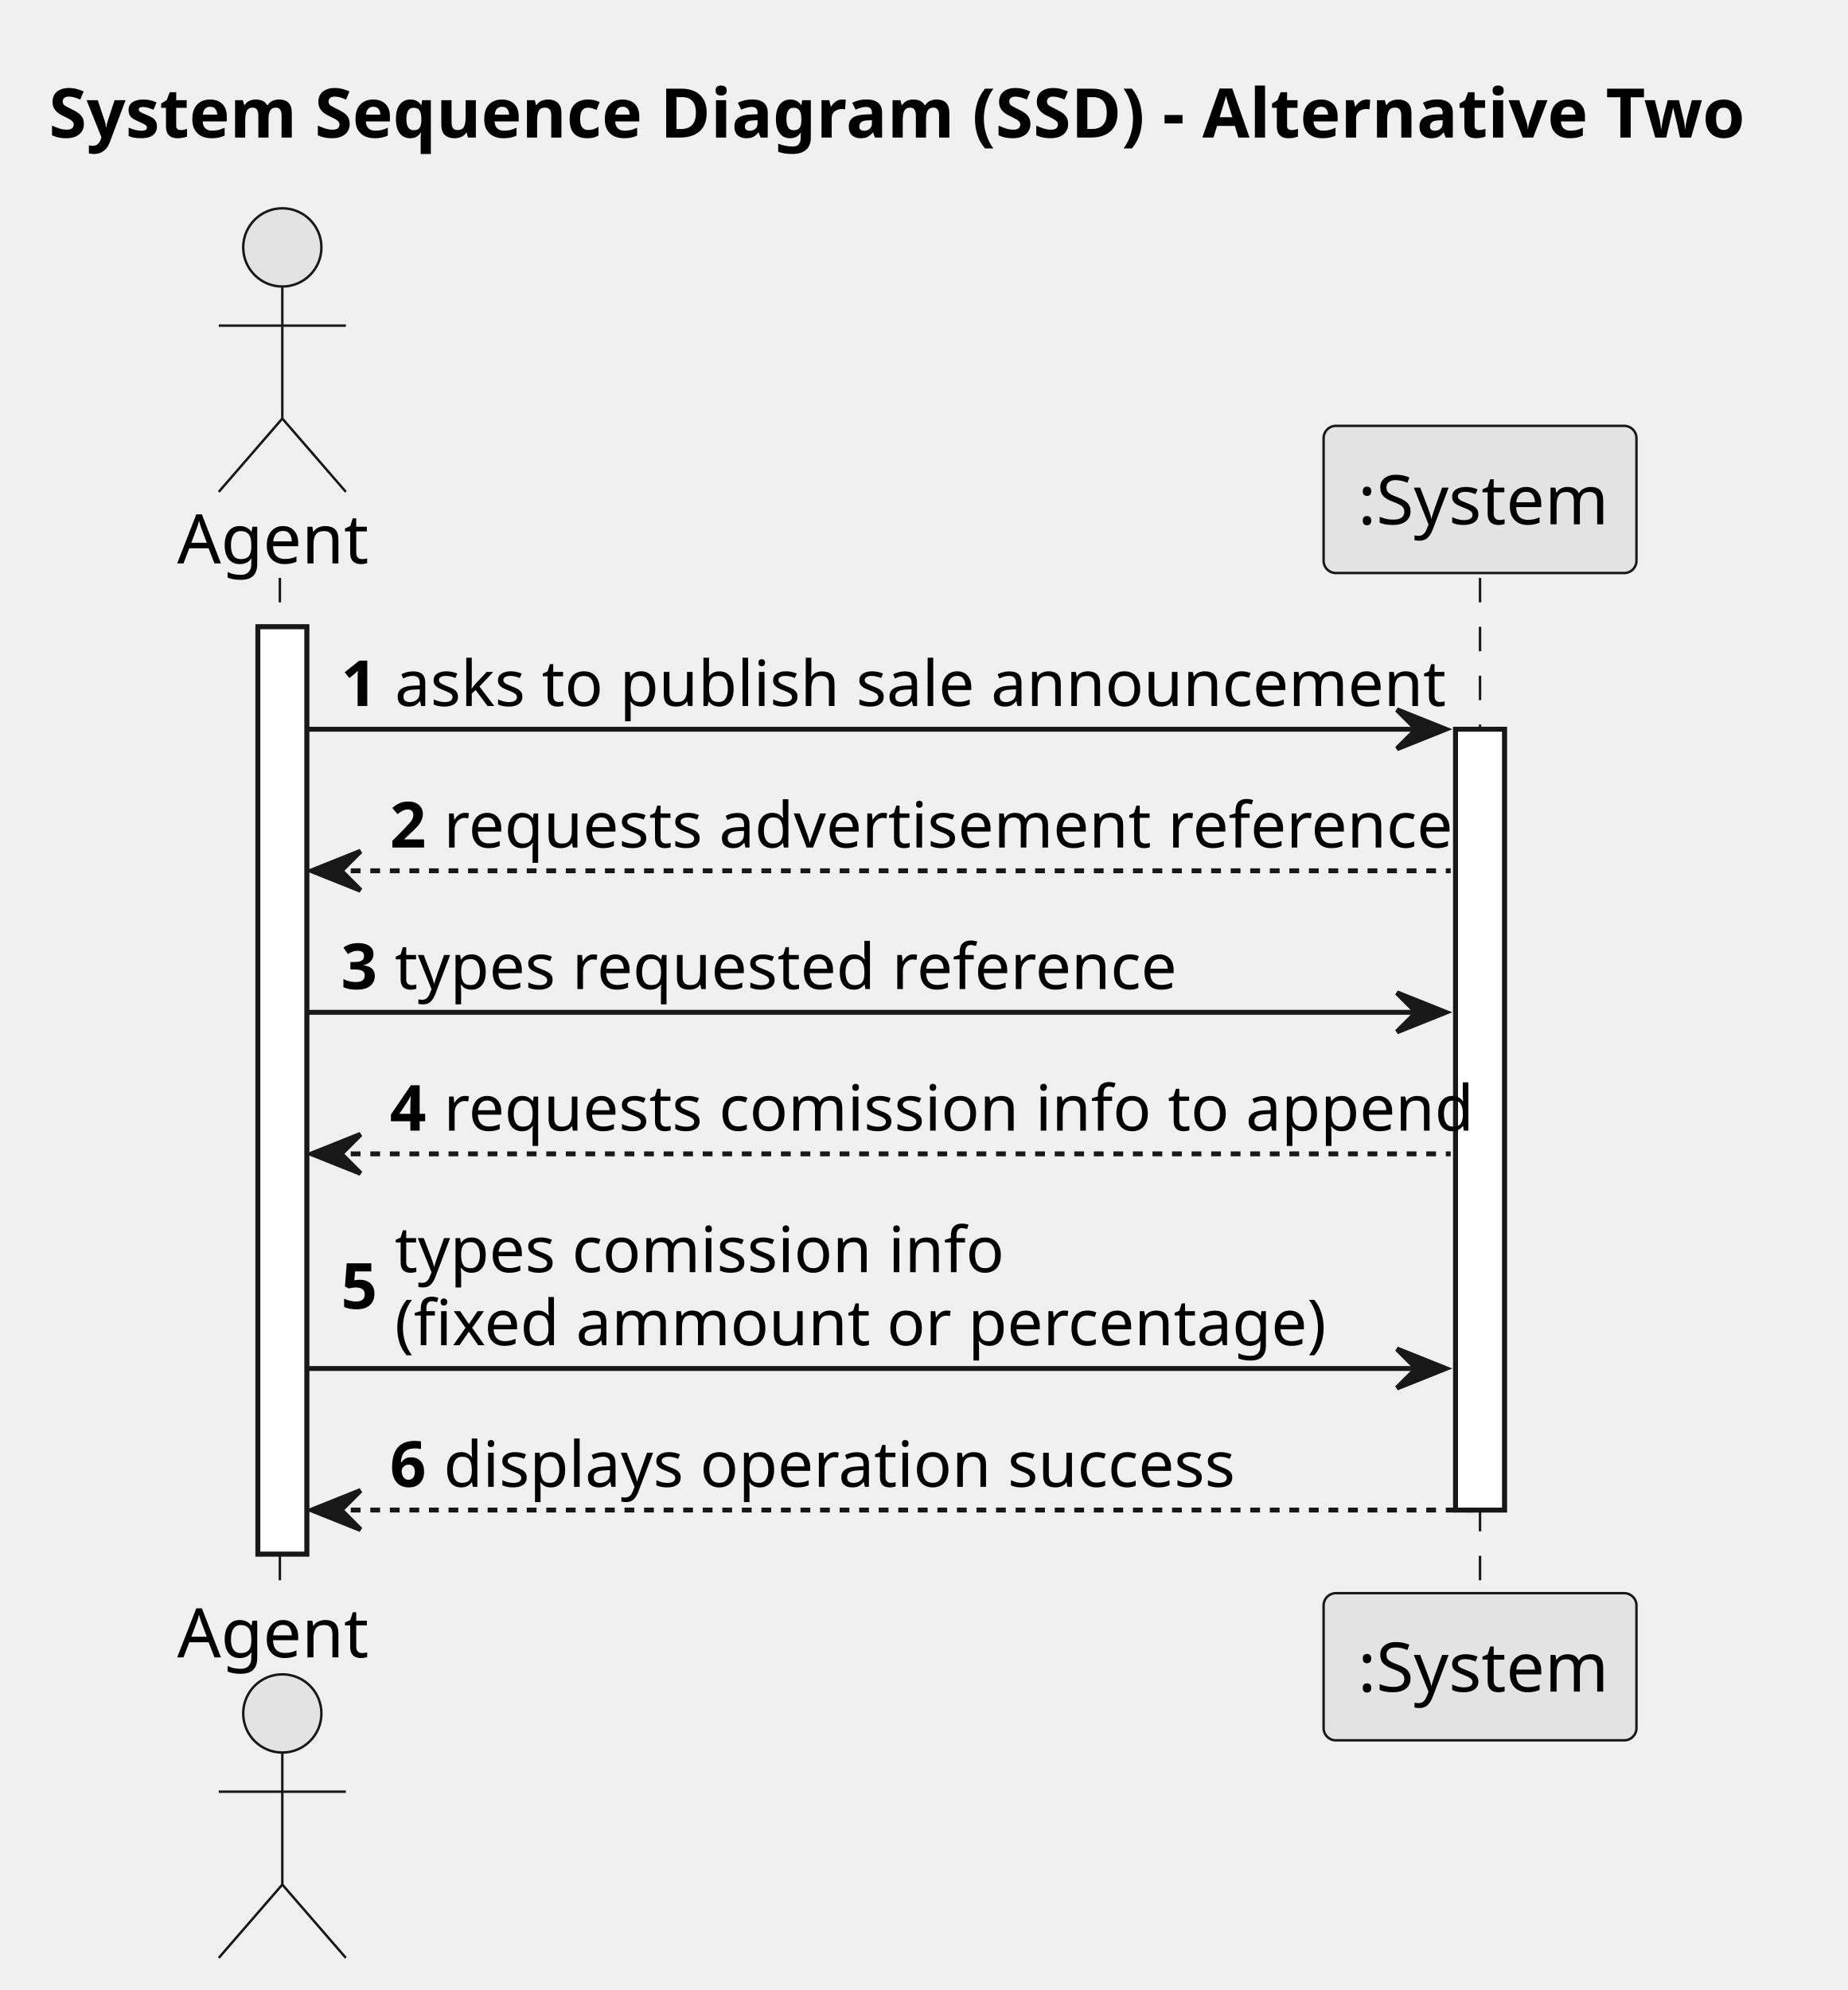
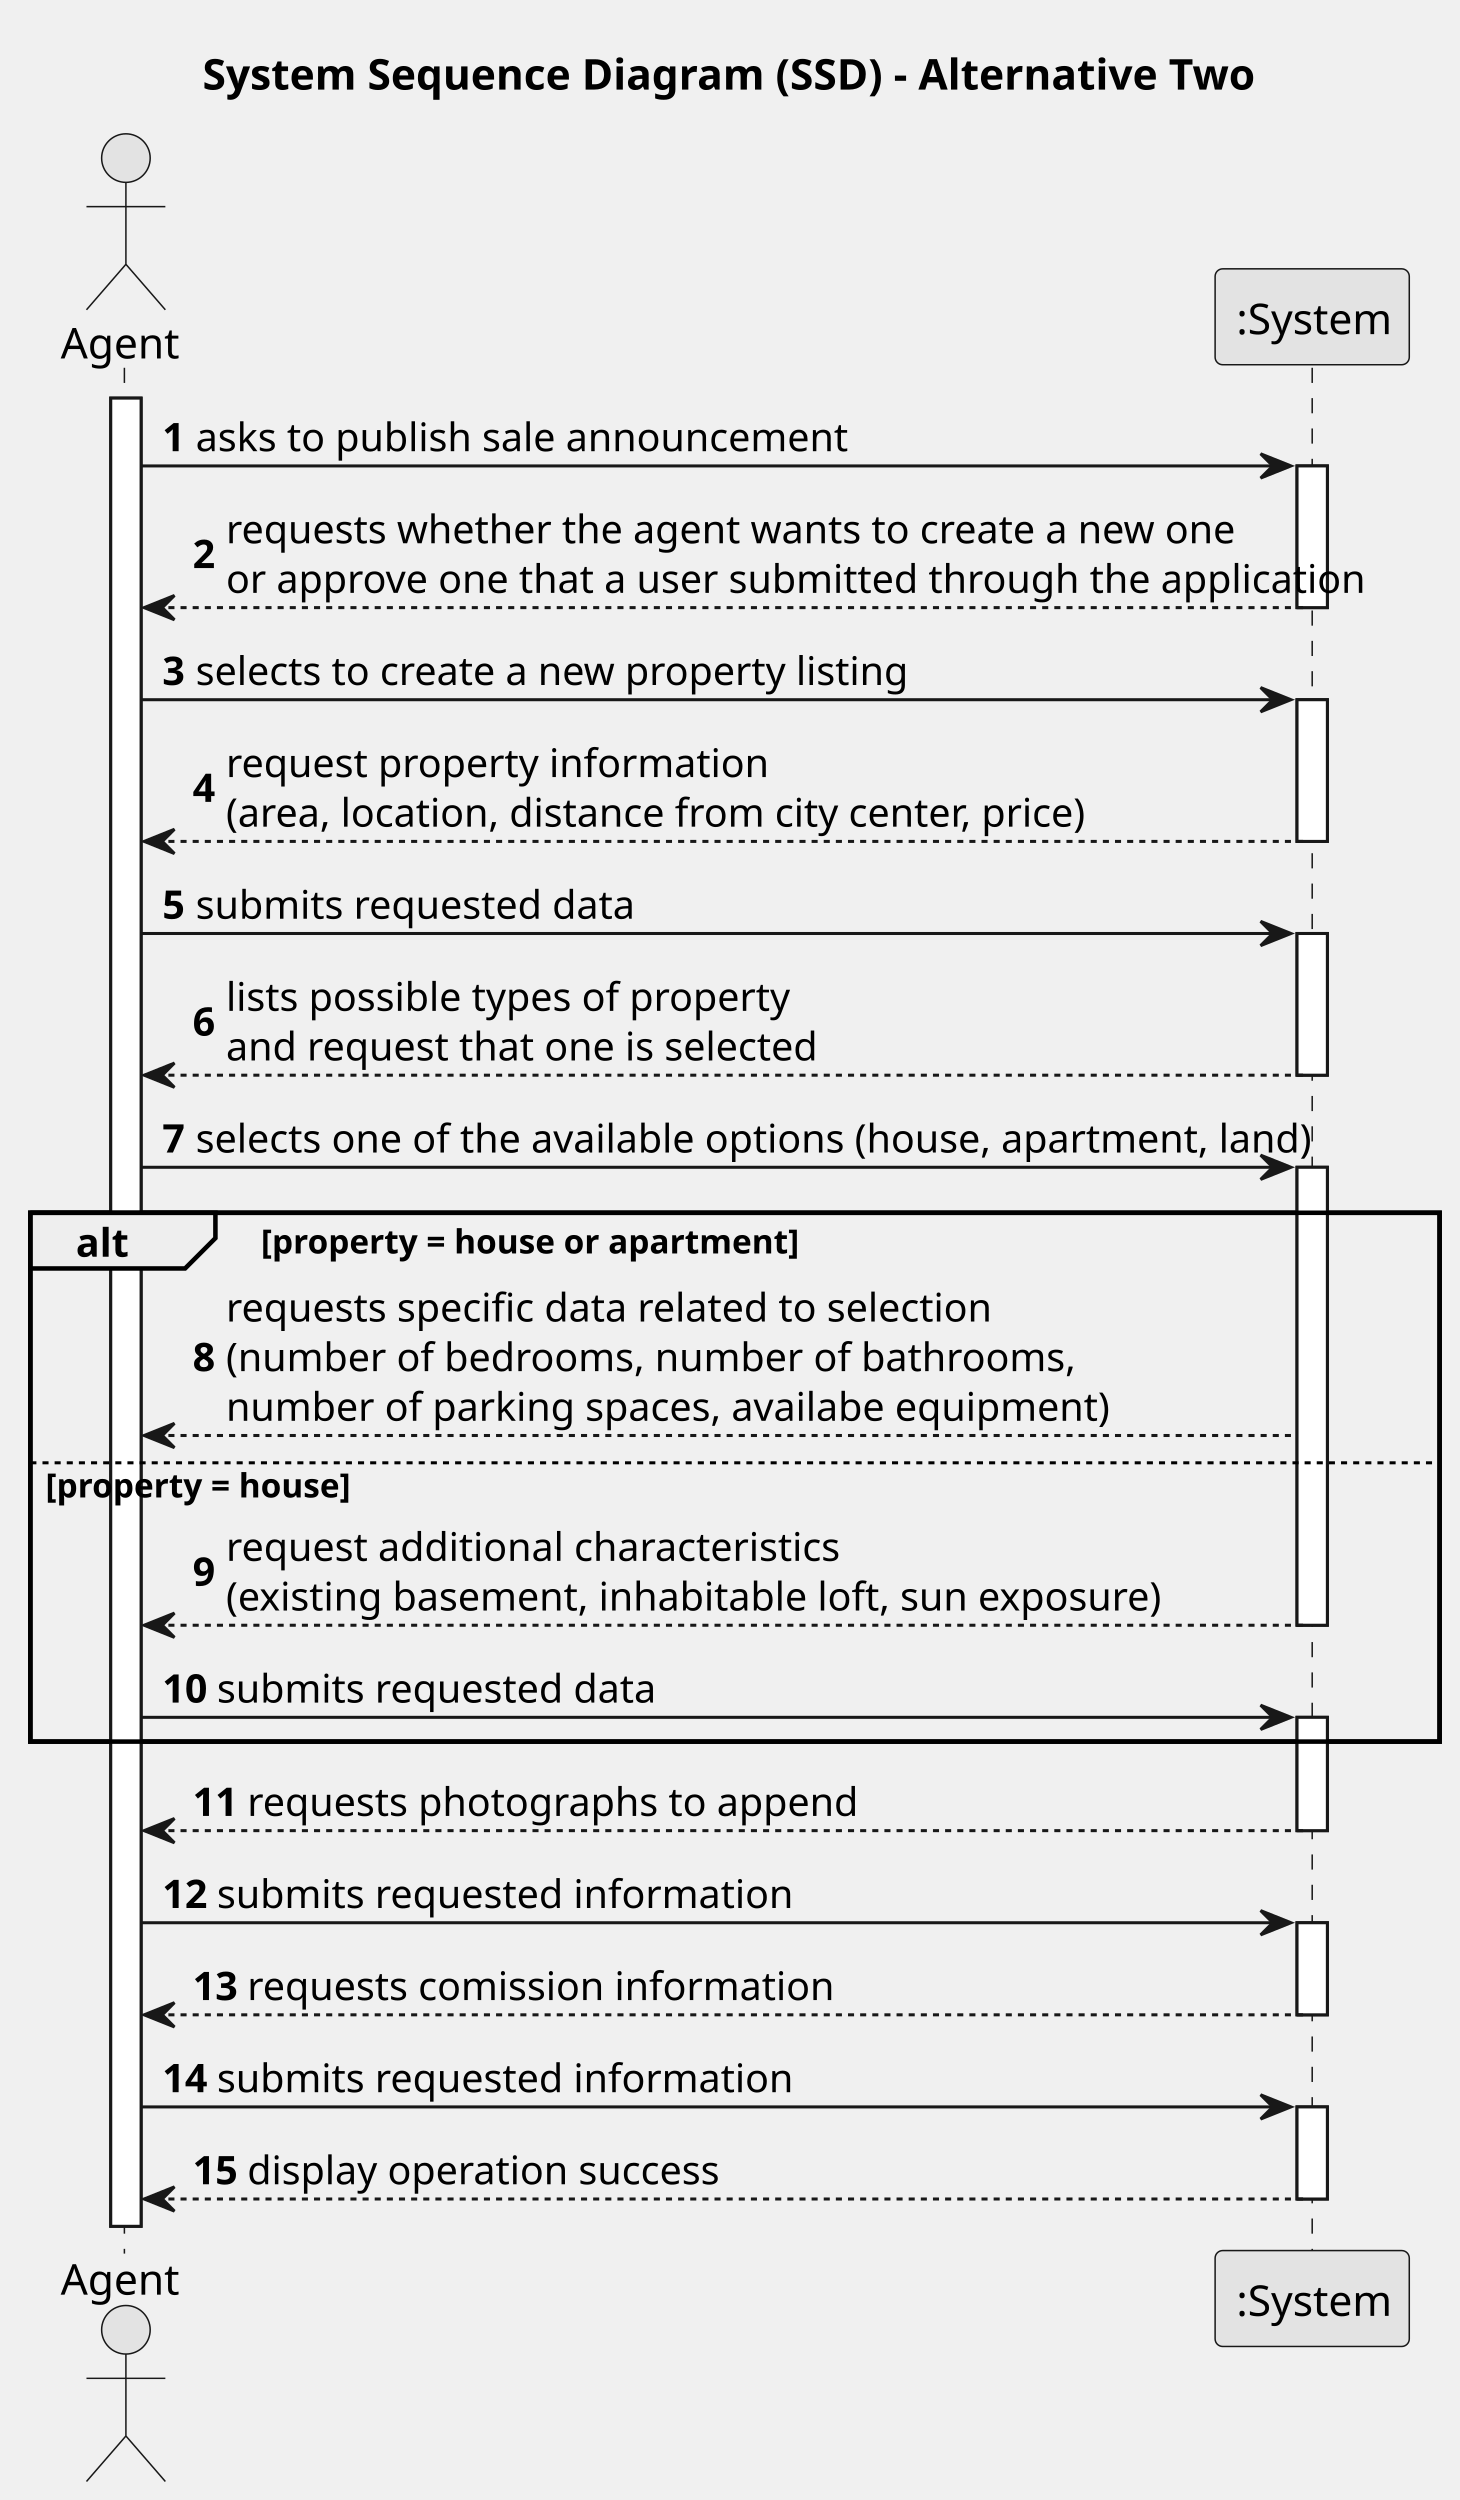
- <svg xmlns="http://www.w3.org/2000/svg" contentStyleType="text/css" height="407px" preserveAspectRatio="none" style="width:378px;height:407px;background:#FFFFFF;" version="1.1" viewBox="0 0 378 407" width="378px" zoomAndPan="magnify">
+ <svg xmlns="http://www.w3.org/2000/svg" contentStyleType="text/css" height="824px" preserveAspectRatio="none" style="width:481px;height:824px;background:#FFFFFF;" version="1.1" viewBox="0 0 481 824" width="481px" zoomAndPan="magnify">
  <defs />
  <g>
-     <rect fill="none" height="26.099" id="_title" style="stroke:none;stroke-width:1.0;" width="360" x="5" y="10" />
-     <text fill="#000000" font-family="sans-serif" font-size="14" font-weight="bold" lengthAdjust="spacing" textLength="350" x="10" y="28.132">System Sequence Diagram (SSD) - Alternative Two</text>
-     <rect fill="#FFFFFF" height="189.641" style="stroke:#181818;stroke-width:1.0;" width="10" x="52.75" y="128.197" />
-     <rect fill="#FFFFFF" height="159.692" style="stroke:#181818;stroke-width:1.0;" width="10" x="297.75" y="149.146" />
-     <line style="stroke:#181818;stroke-width:0.5;stroke-dasharray:5.0,5.0;" x1="57.25" x2="57.25" y1="118.197" y2="326.838" />
-     <line style="stroke:#181818;stroke-width:0.5;stroke-dasharray:5.0,5.0;" x1="302.75" x2="302.75" y1="118.197" y2="326.838" />
-     <text fill="#000000" font-family="sans-serif" font-size="14" lengthAdjust="spacing" textLength="37" x="36.25" y="115.231">Agent</text>
-     <ellipse cx="57.75" cy="50.599" fill="#E3E3E3" rx="8" ry="8" style="stroke:#181818;stroke-width:0.5;" />
-     <path d="M57.75,58.599 L57.75,85.599 M44.75,66.599 L70.75,66.599 M57.75,85.599 L44.75,100.599 M57.75,85.599 L70.75,100.599 " fill="none" style="stroke:#181818;stroke-width:0.5;" />
-     <text fill="#000000" font-family="sans-serif" font-size="14" lengthAdjust="spacing" textLength="37" x="36.25" y="338.97">Agent</text>
-     <ellipse cx="57.75" cy="350.437" fill="#E3E3E3" rx="8" ry="8" style="stroke:#181818;stroke-width:0.5;" />
-     <path d="M57.75,358.437 L57.75,385.437 M44.75,366.437 L70.75,366.437 M57.75,385.437 L44.75,400.437 M57.75,385.437 L70.75,400.437 " fill="none" style="stroke:#181818;stroke-width:0.5;" />
-     <rect fill="#E3E3E3" height="30.099" rx="2.5" ry="2.5" style="stroke:#181818;stroke-width:0.5;" width="64" x="270.75" y="87.099" />
-     <text fill="#000000" font-family="sans-serif" font-size="14" lengthAdjust="spacing" textLength="50" x="277.75" y="107.231">:System</text>
-     <rect fill="#E3E3E3" height="30.099" rx="2.5" ry="2.5" style="stroke:#181818;stroke-width:0.5;" width="64" x="270.75" y="325.838" />
-     <text fill="#000000" font-family="sans-serif" font-size="14" lengthAdjust="spacing" textLength="50" x="277.75" y="345.97">:System</text>
-     <rect fill="#FFFFFF" height="189.641" style="stroke:#181818;stroke-width:1.0;" width="10" x="52.75" y="128.197" />
-     <rect fill="#FFFFFF" height="159.692" style="stroke:#181818;stroke-width:1.0;" width="10" x="297.75" y="149.146" />
-     <polygon fill="#181818" points="285.75,145.146,295.75,149.146,285.75,153.146,289.75,149.146" style="stroke:#181818;stroke-width:1.0;" />
-     <line style="stroke:#181818;stroke-width:1.0;" x1="62.75" x2="291.75" y1="149.146" y2="149.146" />
-     <text fill="#000000" font-family="sans-serif" font-size="13" font-weight="bold" lengthAdjust="spacing" textLength="7" x="69.75" y="144.391">1</text>
-     <text fill="#000000" font-family="sans-serif" font-size="13" lengthAdjust="spacing" textLength="205" x="80.75" y="144.391">asks to publish sale announcement</text>
-     <polygon fill="#181818" points="73.75,174.095,63.75,178.095,73.75,182.095,69.75,178.095" style="stroke:#181818;stroke-width:1.0;" />
-     <line style="stroke:#181818;stroke-width:1.0;stroke-dasharray:2.0,2.0;" x1="67.75" x2="296.75" y1="178.095" y2="178.095" />
-     <text fill="#000000" font-family="sans-serif" font-size="13" font-weight="bold" lengthAdjust="spacing" textLength="7" x="79.75" y="173.34">2</text>
-     <text fill="#000000" font-family="sans-serif" font-size="13" lengthAdjust="spacing" textLength="191" x="90.75" y="173.34">requests advertisement reference</text>
-     <polygon fill="#181818" points="285.75,203.043,295.75,207.043,285.75,211.043,289.75,207.043" style="stroke:#181818;stroke-width:1.0;" />
-     <line style="stroke:#181818;stroke-width:1.0;" x1="62.75" x2="291.75" y1="207.043" y2="207.043" />
-     <text fill="#000000" font-family="sans-serif" font-size="13" font-weight="bold" lengthAdjust="spacing" textLength="7" x="69.75" y="202.289">3</text>
-     <text fill="#000000" font-family="sans-serif" font-size="13" lengthAdjust="spacing" textLength="150" x="80.75" y="202.289">types requested reference</text>
-     <polygon fill="#181818" points="73.75,231.992,63.75,235.992,73.75,239.992,69.75,235.992" style="stroke:#181818;stroke-width:1.0;" />
-     <line style="stroke:#181818;stroke-width:1.0;stroke-dasharray:2.0,2.0;" x1="67.75" x2="296.75" y1="235.992" y2="235.992" />
-     <text fill="#000000" font-family="sans-serif" font-size="13" font-weight="bold" lengthAdjust="spacing" textLength="7" x="79.75" y="231.237">4</text>
-     <text fill="#000000" font-family="sans-serif" font-size="13" lengthAdjust="spacing" textLength="198" x="90.75" y="231.237">requests comission info to append</text>
-     <polygon fill="#181818" points="285.75,275.89,295.75,279.89,285.75,283.89,289.75,279.89" style="stroke:#181818;stroke-width:1.0;" />
-     <line style="stroke:#181818;stroke-width:1.0;" x1="62.75" x2="291.75" y1="279.89" y2="279.89" />
-     <text fill="#000000" font-family="sans-serif" font-size="13" font-weight="bold" lengthAdjust="spacing" textLength="7" x="69.75" y="267.66">5</text>
-     <text fill="#000000" font-family="sans-serif" font-size="13" lengthAdjust="spacing" textLength="119" x="80.75" y="260.186">types comission info</text>
-     <text fill="#000000" font-family="sans-serif" font-size="13" lengthAdjust="spacing" textLength="176" x="80.75" y="275.135">(fixed ammount or percentage)</text>
-     <polygon fill="#181818" points="73.75,304.838,63.75,308.838,73.75,312.838,69.75,308.838" style="stroke:#181818;stroke-width:1.0;" />
-     <line style="stroke:#181818;stroke-width:1.0;stroke-dasharray:2.0,2.0;" x1="67.75" x2="301.75" y1="308.838" y2="308.838" />
-     <text fill="#000000" font-family="sans-serif" font-size="13" font-weight="bold" lengthAdjust="spacing" textLength="7" x="79.75" y="304.084">6</text>
-     <text fill="#000000" font-family="sans-serif" font-size="13" lengthAdjust="spacing" textLength="158" x="90.75" y="304.084">displays operation success</text>
+     <rect fill="none" height="27.609" id="_title" style="stroke:none;stroke-width:1.0;" width="360" x="61.75" y="10" />
+     <text fill="#000000" font-family="sans-serif" font-size="14" font-weight="bold" lengthAdjust="spacing" textLength="350" x="66.75" y="29.533">System Sequence Diagram (SSD) - Alternative Two</text>
+     <rect fill="#FFFFFF" height="602.57" style="stroke:#181818;stroke-width:1.0;" width="10" x="36.5" y="131.219" />
+     <rect fill="#FFFFFF" height="46.703" style="stroke:#181818;stroke-width:1.0;" width="10" x="427.5" y="153.57" />
+     <rect fill="#FFFFFF" height="46.703" style="stroke:#181818;stroke-width:1.0;" width="10" x="427.5" y="230.625" />
+     <rect fill="#FFFFFF" height="46.703" style="stroke:#181818;stroke-width:1.0;" width="10" x="427.5" y="307.68" />
+     <rect fill="#FFFFFF" height="150.945" style="stroke:#181818;stroke-width:1.0;" width="10" x="427.5" y="384.734" />
+     <rect fill="#FFFFFF" height="37.352" style="stroke:#181818;stroke-width:1.0;" width="10" x="427.5" y="566.031" />
+     <rect fill="#FFFFFF" height="30.352" style="stroke:#181818;stroke-width:1.0;" width="10" x="427.5" y="633.734" />
+     <rect fill="#FFFFFF" height="30.352" style="stroke:#181818;stroke-width:1.0;" width="10" x="427.5" y="694.438" />
+     <rect fill="none" height="174.297" style="stroke:#000000;stroke-width:1.5;" width="464.5" x="10" y="399.734" />
+     <line style="stroke:#181818;stroke-width:0.5;stroke-dasharray:5.0,5.0;" x1="41" x2="41" y1="121.219" y2="742.789" />
+     <line style="stroke:#181818;stroke-width:0.5;stroke-dasharray:5.0,5.0;" x1="432.5" x2="432.5" y1="121.219" y2="742.789" />
+     <text fill="#000000" font-family="sans-serif" font-size="14" lengthAdjust="spacing" textLength="37" x="20" y="118.143">Agent</text>
+     <ellipse cx="41.5" cy="52.109" fill="#E3E3E3" rx="8" ry="8" style="stroke:#181818;stroke-width:0.5;" />
+     <path d="M41.5,60.109 L41.5,87.109 M28.5,68.109 L54.5,68.109 M41.5,87.109 L28.5,102.109 M41.5,87.109 L54.5,102.109 " fill="none" style="stroke:#181818;stroke-width:0.5;" />
+     <text fill="#000000" font-family="sans-serif" font-size="14" lengthAdjust="spacing" textLength="37" x="20" y="756.322">Agent</text>
+     <ellipse cx="41.5" cy="767.898" fill="#E3E3E3" rx="8" ry="8" style="stroke:#181818;stroke-width:0.5;" />
+     <path d="M41.5,775.898 L41.5,802.898 M28.5,783.898 L54.5,783.898 M41.5,802.898 L28.5,817.898 M41.5,802.898 L54.5,817.898 " fill="none" style="stroke:#181818;stroke-width:0.5;" />
+     <rect fill="#E3E3E3" height="31.609" rx="2.5" ry="2.5" style="stroke:#181818;stroke-width:0.5;" width="64" x="400.5" y="88.609" />
+     <text fill="#000000" font-family="sans-serif" font-size="14" lengthAdjust="spacing" textLength="50" x="407.5" y="110.143">:System</text>
+     <rect fill="#E3E3E3" height="31.609" rx="2.5" ry="2.5" style="stroke:#181818;stroke-width:0.5;" width="64" x="400.5" y="741.789" />
+     <text fill="#000000" font-family="sans-serif" font-size="14" lengthAdjust="spacing" textLength="50" x="407.5" y="763.322">:System</text>
+     <rect fill="#FFFFFF" height="602.57" style="stroke:#181818;stroke-width:1.0;" width="10" x="36.5" y="131.219" />
+     <rect fill="#FFFFFF" height="46.703" style="stroke:#181818;stroke-width:1.0;" width="10" x="427.5" y="153.57" />
+     <rect fill="#FFFFFF" height="46.703" style="stroke:#181818;stroke-width:1.0;" width="10" x="427.5" y="230.625" />
+     <rect fill="#FFFFFF" height="46.703" style="stroke:#181818;stroke-width:1.0;" width="10" x="427.5" y="307.68" />
+     <rect fill="#FFFFFF" height="150.945" style="stroke:#181818;stroke-width:1.0;" width="10" x="427.5" y="384.734" />
+     <rect fill="#FFFFFF" height="37.352" style="stroke:#181818;stroke-width:1.0;" width="10" x="427.5" y="566.031" />
+     <rect fill="#FFFFFF" height="30.352" style="stroke:#181818;stroke-width:1.0;" width="10" x="427.5" y="633.734" />
+     <rect fill="#FFFFFF" height="30.352" style="stroke:#181818;stroke-width:1.0;" width="10" x="427.5" y="694.438" />
+     <polygon fill="#181818" points="415.5,149.57,425.5,153.57,415.5,157.57,419.5,153.57" style="stroke:#181818;stroke-width:1.0;" />
+     <line style="stroke:#181818;stroke-width:1.0;" x1="46.5" x2="421.5" y1="153.57" y2="153.57" />
+     <text fill="#000000" font-family="sans-serif" font-size="13" font-weight="bold" lengthAdjust="spacing" textLength="7" x="53.5" y="148.714">1</text>
+     <text fill="#000000" font-family="sans-serif" font-size="13" lengthAdjust="spacing" textLength="205" x="64.5" y="148.714">asks to publish sale announcement</text>
+     <polygon fill="#181818" points="57.5,196.273,47.5,200.273,57.5,204.273,53.5,200.273" style="stroke:#181818;stroke-width:1.0;" />
+     <line style="stroke:#181818;stroke-width:1.0;stroke-dasharray:2.0,2.0;" x1="51.5" x2="431.5" y1="200.273" y2="200.273" />
+     <text fill="#000000" font-family="sans-serif" font-size="13" font-weight="bold" lengthAdjust="spacing" textLength="7" x="63.5" y="187.241">2</text>
+     <text fill="#000000" font-family="sans-serif" font-size="13" lengthAdjust="spacing" textLength="313" x="74.5" y="179.065">requests whether the agent wants to create a new one</text>
+     <text fill="#000000" font-family="sans-serif" font-size="13" lengthAdjust="spacing" textLength="346" x="74.5" y="195.417">or approve one that a user submitted through the application</text>
+     <polygon fill="#181818" points="415.5,226.625,425.5,230.625,415.5,234.625,419.5,230.625" style="stroke:#181818;stroke-width:1.0;" />
+     <line style="stroke:#181818;stroke-width:1.0;" x1="46.5" x2="421.5" y1="230.625" y2="230.625" />
+     <text fill="#000000" font-family="sans-serif" font-size="13" font-weight="bold" lengthAdjust="spacing" textLength="7" x="53.5" y="225.769">3</text>
+     <text fill="#000000" font-family="sans-serif" font-size="13" lengthAdjust="spacing" textLength="224" x="64.5" y="225.769">selects to create a new property listing</text>
+     <polygon fill="#181818" points="57.5,273.328,47.5,277.328,57.5,281.328,53.5,277.328" style="stroke:#181818;stroke-width:1.0;" />
+     <line style="stroke:#181818;stroke-width:1.0;stroke-dasharray:2.0,2.0;" x1="51.5" x2="431.5" y1="277.328" y2="277.328" />
+     <text fill="#000000" font-family="sans-serif" font-size="13" font-weight="bold" lengthAdjust="spacing" textLength="7" x="63.5" y="264.296">4</text>
+     <text fill="#000000" font-family="sans-serif" font-size="13" lengthAdjust="spacing" textLength="161" x="74.5" y="256.12">request property information</text>
+     <text fill="#000000" font-family="sans-serif" font-size="13" lengthAdjust="spacing" textLength="273" x="74.5" y="272.472">(area, location, distance from city center, price)</text>
+     <polygon fill="#181818" points="415.5,303.68,425.5,307.68,415.5,311.68,419.5,307.68" style="stroke:#181818;stroke-width:1.0;" />
+     <line style="stroke:#181818;stroke-width:1.0;" x1="46.5" x2="421.5" y1="307.68" y2="307.68" />
+     <text fill="#000000" font-family="sans-serif" font-size="13" font-weight="bold" lengthAdjust="spacing" textLength="7" x="53.5" y="302.823">5</text>
+     <text fill="#000000" font-family="sans-serif" font-size="13" lengthAdjust="spacing" textLength="136" x="64.5" y="302.823">submits requested data</text>
+     <polygon fill="#181818" points="57.5,350.383,47.5,354.383,57.5,358.383,53.5,354.383" style="stroke:#181818;stroke-width:1.0;" />
+     <line style="stroke:#181818;stroke-width:1.0;stroke-dasharray:2.0,2.0;" x1="51.5" x2="431.5" y1="354.383" y2="354.383" />
+     <text fill="#000000" font-family="sans-serif" font-size="13" font-weight="bold" lengthAdjust="spacing" textLength="7" x="63.5" y="341.351">6</text>
+     <text fill="#000000" font-family="sans-serif" font-size="13" lengthAdjust="spacing" textLength="177" x="74.5" y="333.175">lists possible types of property</text>
+     <text fill="#000000" font-family="sans-serif" font-size="13" lengthAdjust="spacing" textLength="186" x="74.5" y="349.526">and request that one is selected</text>
+     <polygon fill="#181818" points="415.5,380.734,425.5,384.734,415.5,388.734,419.5,384.734" style="stroke:#181818;stroke-width:1.0;" />
+     <line style="stroke:#181818;stroke-width:1.0;" x1="46.5" x2="421.5" y1="384.734" y2="384.734" />
+     <text fill="#000000" font-family="sans-serif" font-size="13" font-weight="bold" lengthAdjust="spacing" textLength="7" x="53.5" y="379.878">7</text>
+     <text fill="#000000" font-family="sans-serif" font-size="13" lengthAdjust="spacing" textLength="347" x="64.5" y="379.878">selects one of the available options (house, apartment, land)</text>
+     <path d="M10,399.734 L71,399.734 L71,408.086 L61,418.086 L10,418.086 L10,399.734 " fill="#EEEEEE" style="stroke:#000000;stroke-width:1.5;" />
+     <rect fill="none" height="174.297" style="stroke:#000000;stroke-width:1.5;" width="464.5" x="10" y="399.734" />
+     <text fill="#000000" font-family="sans-serif" font-size="13" font-weight="bold" lengthAdjust="spacing" textLength="16" x="25" y="414.229">alt</text>
+     <text fill="#000000" font-family="sans-serif" font-size="11" font-weight="bold" lengthAdjust="spacing" textLength="178" x="86" y="413.153">[property = house or apartment]</text>
+     <polygon fill="#181818" points="57.5,469.141,47.5,473.141,57.5,477.141,53.5,473.141" style="stroke:#181818;stroke-width:1.0;" />
+     <line style="stroke:#181818;stroke-width:1.0;stroke-dasharray:2.0,2.0;" x1="51.5" x2="426.5" y1="473.141" y2="473.141" />
+     <text fill="#000000" font-family="sans-serif" font-size="13" font-weight="bold" lengthAdjust="spacing" textLength="7" x="63.5" y="451.933">8</text>
+     <text fill="#000000" font-family="sans-serif" font-size="13" lengthAdjust="spacing" textLength="241" x="74.5" y="435.581">requests specific data related to selection</text>
+     <text fill="#000000" font-family="sans-serif" font-size="13" lengthAdjust="spacing" textLength="256" x="74.5" y="451.933">(number of bedrooms, number of bathrooms,</text>
+     <text fill="#000000" font-family="sans-serif" font-size="13" lengthAdjust="spacing" textLength="271" x="74.5" y="468.284">number of parking spaces, availabe equipment)</text>
+     <line style="stroke:#000000;stroke-width:1.0;stroke-dasharray:2.0,2.0;" x1="10" x2="474.5" y1="482.141" y2="482.141" />
+     <text fill="#000000" font-family="sans-serif" font-size="11" font-weight="bold" lengthAdjust="spacing" textLength="103" x="15" y="493.56">[property = house]</text>
+     <polygon fill="#181818" points="57.5,531.68,47.5,535.68,57.5,539.68,53.5,535.68" style="stroke:#181818;stroke-width:1.0;" />
+     <line style="stroke:#181818;stroke-width:1.0;stroke-dasharray:2.0,2.0;" x1="51.5" x2="431.5" y1="535.68" y2="535.68" />
+     <text fill="#000000" font-family="sans-serif" font-size="13" font-weight="bold" lengthAdjust="spacing" textLength="7" x="63.5" y="522.648">9</text>
+     <text fill="#000000" font-family="sans-serif" font-size="13" lengthAdjust="spacing" textLength="191" x="74.5" y="514.472">request additional characteristics</text>
+     <text fill="#000000" font-family="sans-serif" font-size="13" lengthAdjust="spacing" textLength="291" x="74.5" y="530.823">(existing basement, inhabitable loft, sun exposure)</text>
+     <polygon fill="#181818" points="415.5,562.031,425.5,566.031,415.5,570.031,419.5,566.031" style="stroke:#181818;stroke-width:1.0;" />
+     <line style="stroke:#181818;stroke-width:1.0;" x1="46.5" x2="421.5" y1="566.031" y2="566.031" />
+     <text fill="#000000" font-family="sans-serif" font-size="13" font-weight="bold" lengthAdjust="spacing" textLength="14" x="53.5" y="561.175">10</text>
+     <text fill="#000000" font-family="sans-serif" font-size="13" lengthAdjust="spacing" textLength="136" x="71.5" y="561.175">submits requested data</text>
+     <polygon fill="#181818" points="57.5,599.383,47.5,603.383,57.5,607.383,53.5,603.383" style="stroke:#181818;stroke-width:1.0;" />
+     <line style="stroke:#181818;stroke-width:1.0;stroke-dasharray:2.0,2.0;" x1="51.5" x2="431.5" y1="603.383" y2="603.383" />
+     <text fill="#000000" font-family="sans-serif" font-size="13" font-weight="bold" lengthAdjust="spacing" textLength="14" x="63.5" y="598.526">11</text>
+     <text fill="#000000" font-family="sans-serif" font-size="13" lengthAdjust="spacing" textLength="186" x="81.5" y="598.526">requests photographs to append</text>
+     <polygon fill="#181818" points="415.5,629.734,425.5,633.734,415.5,637.734,419.5,633.734" style="stroke:#181818;stroke-width:1.0;" />
+     <line style="stroke:#181818;stroke-width:1.0;" x1="46.5" x2="421.5" y1="633.734" y2="633.734" />
+     <text fill="#000000" font-family="sans-serif" font-size="13" font-weight="bold" lengthAdjust="spacing" textLength="14" x="53.5" y="628.878">12</text>
+     <text fill="#000000" font-family="sans-serif" font-size="13" lengthAdjust="spacing" textLength="174" x="71.5" y="628.878">submits requested information</text>
+     <polygon fill="#181818" points="57.5,660.086,47.5,664.086,57.5,668.086,53.5,664.086" style="stroke:#181818;stroke-width:1.0;" />
+     <line style="stroke:#181818;stroke-width:1.0;stroke-dasharray:2.0,2.0;" x1="51.5" x2="431.5" y1="664.086" y2="664.086" />
+     <text fill="#000000" font-family="sans-serif" font-size="13" font-weight="bold" lengthAdjust="spacing" textLength="14" x="63.5" y="659.23">13</text>
+     <text fill="#000000" font-family="sans-serif" font-size="13" lengthAdjust="spacing" textLength="180" x="81.5" y="659.23">requests comission information</text>
+     <polygon fill="#181818" points="415.5,690.438,425.5,694.438,415.5,698.438,419.5,694.438" style="stroke:#181818;stroke-width:1.0;" />
+     <line style="stroke:#181818;stroke-width:1.0;" x1="46.5" x2="421.5" y1="694.438" y2="694.438" />
+     <text fill="#000000" font-family="sans-serif" font-size="13" font-weight="bold" lengthAdjust="spacing" textLength="14" x="53.5" y="689.581">14</text>
+     <text fill="#000000" font-family="sans-serif" font-size="13" lengthAdjust="spacing" textLength="174" x="71.5" y="689.581">submits requested information</text>
+     <polygon fill="#181818" points="57.5,720.789,47.5,724.789,57.5,728.789,53.5,724.789" style="stroke:#181818;stroke-width:1.0;" />
+     <line style="stroke:#181818;stroke-width:1.0;stroke-dasharray:2.0,2.0;" x1="51.5" x2="431.5" y1="724.789" y2="724.789" />
+     <text fill="#000000" font-family="sans-serif" font-size="13" font-weight="bold" lengthAdjust="spacing" textLength="14" x="63.5" y="719.933">15</text>
+     <text fill="#000000" font-family="sans-serif" font-size="13" lengthAdjust="spacing" textLength="151" x="81.5" y="719.933">display operation success</text>
  </g>
</svg>
